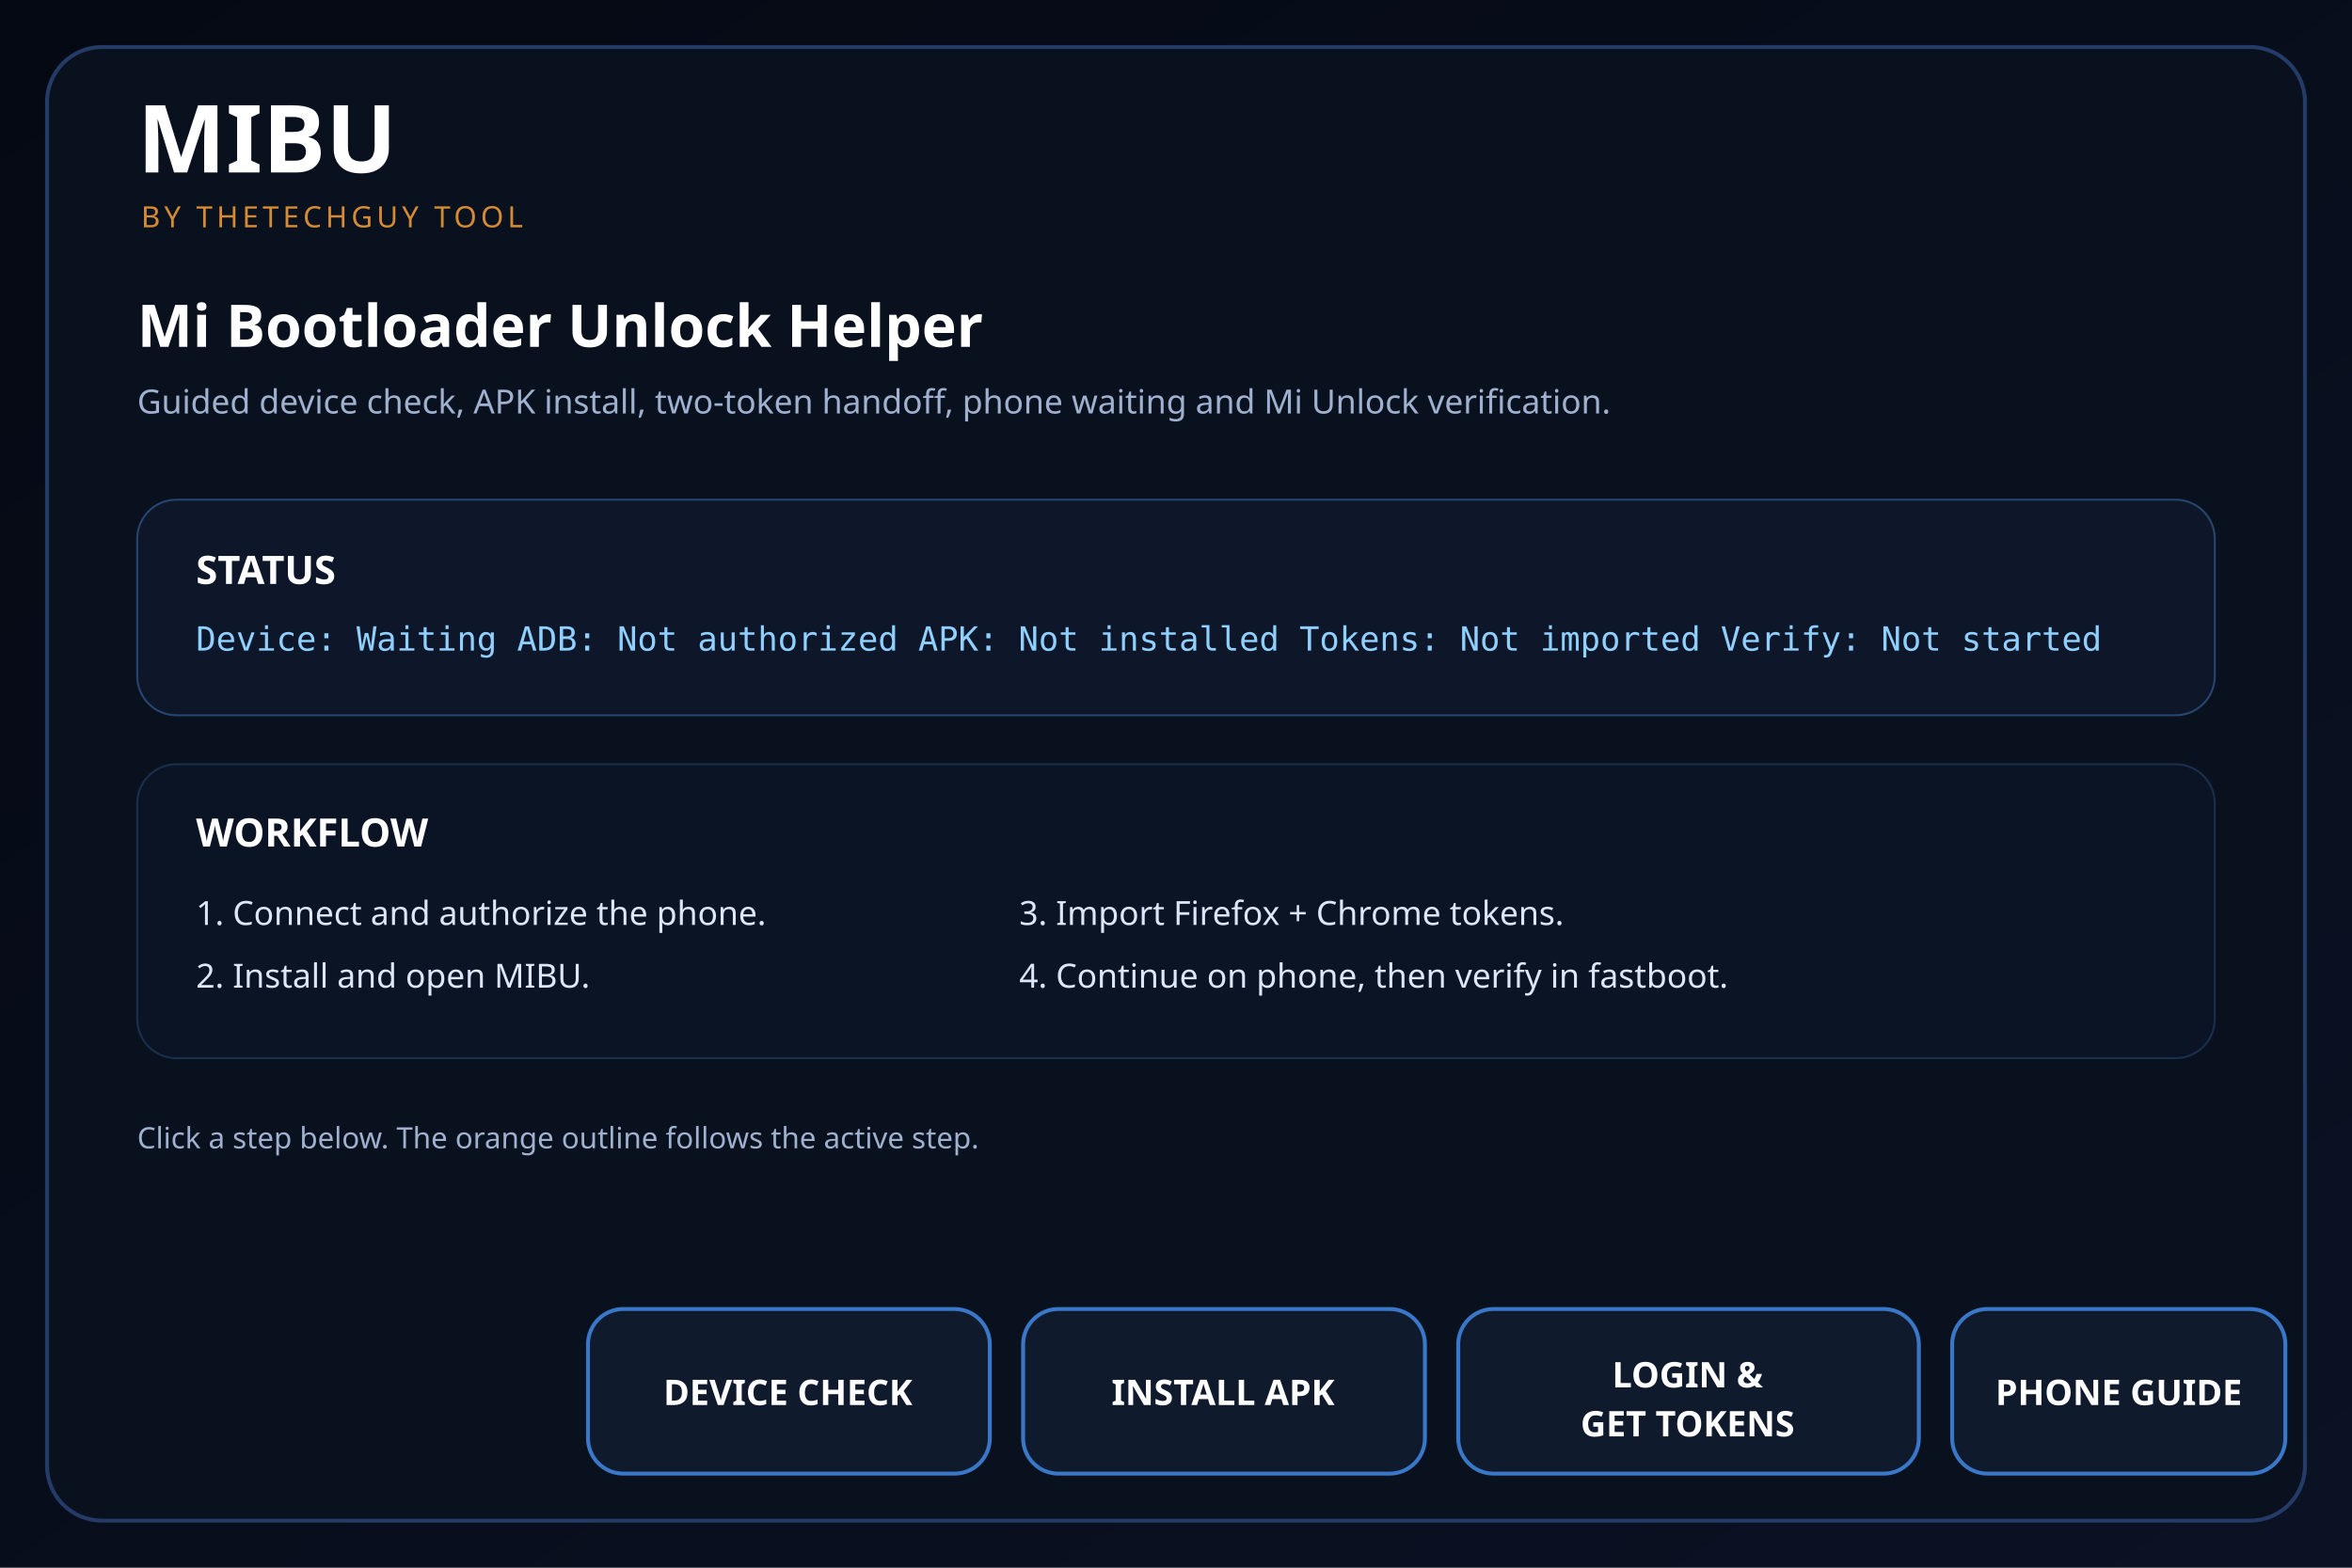
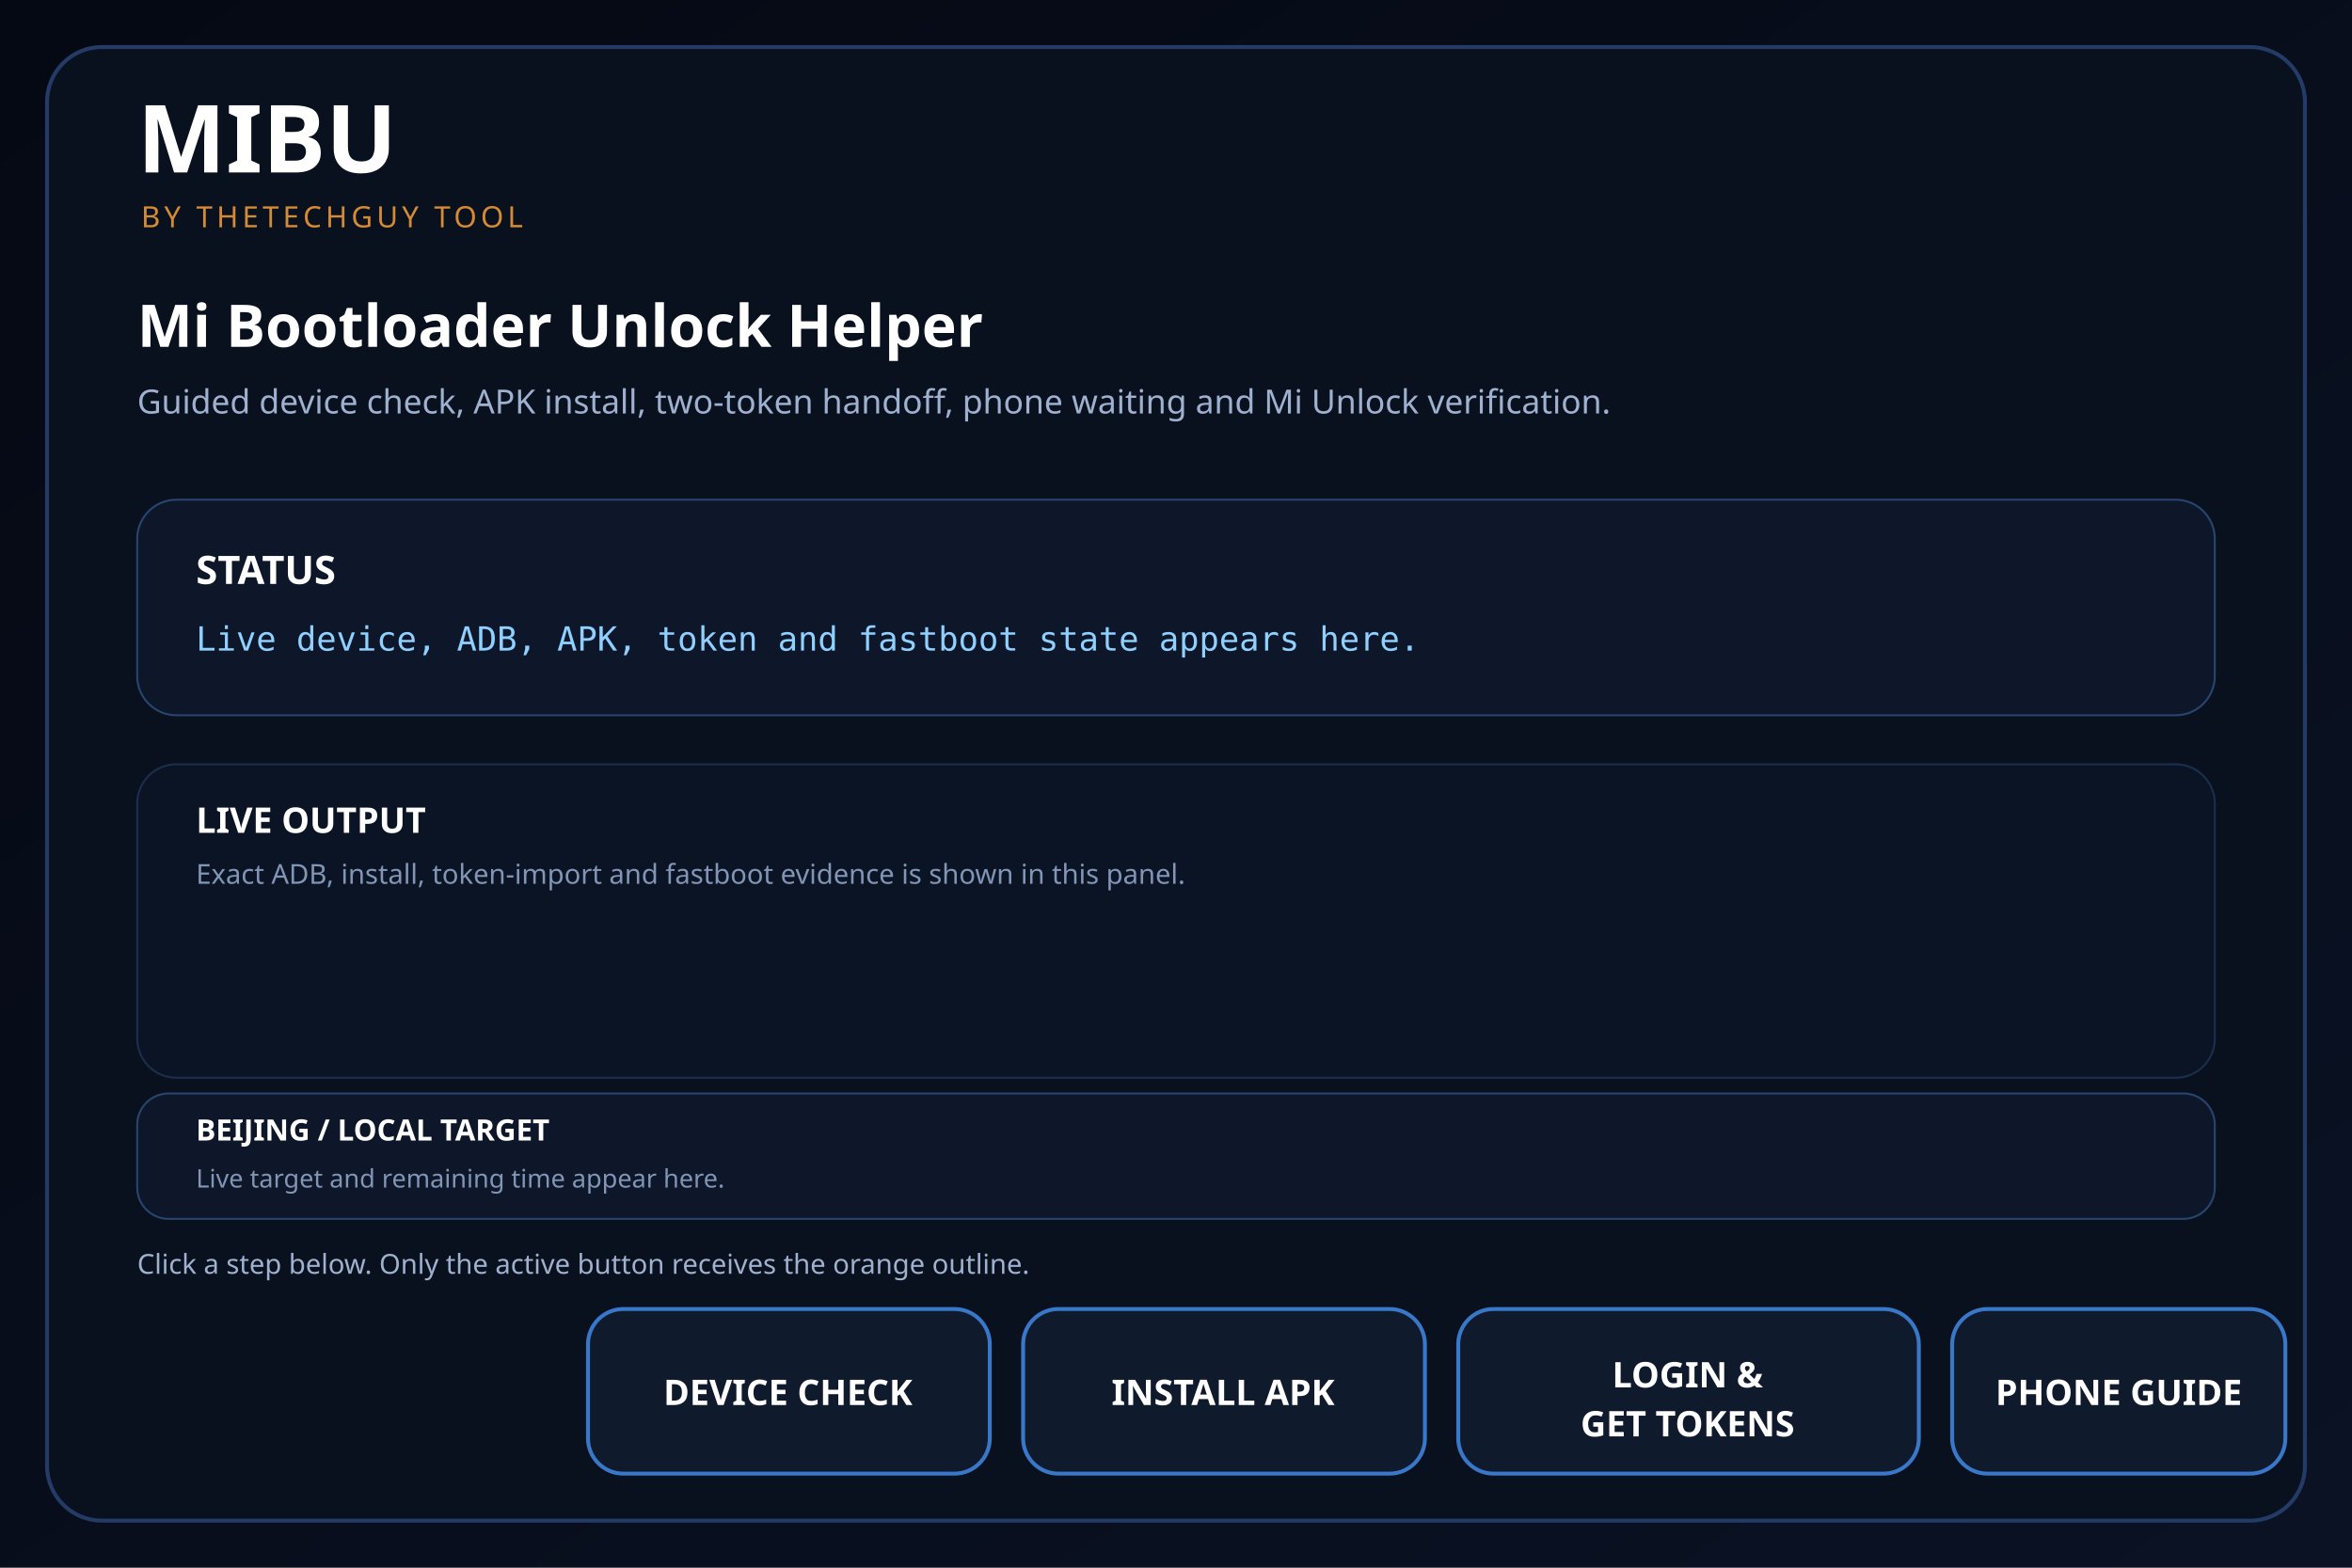
<svg xmlns="http://www.w3.org/2000/svg" width="1200" height="800" viewBox="0 0 1200 800">
  <defs>
    <linearGradient id="bg" x1="0" y1="0" x2="1" y2="1">
      <stop stop-color="#050913" />
      <stop offset="1" stop-color="#0a1224" />
    </linearGradient>
  </defs>
  <rect width="1200" height="800" fill="url(#bg)" />
  <rect x="24" y="24" width="1152" height="752" rx="28" fill="#09111f" stroke="#243b67" stroke-width="2" />
  <text x="70" y="88" fill="#fff" font-family="Segoe UI" font-size="48" font-weight="700">MIBU</text>
  <text x="72" y="116" fill="#d58a34" font-family="Segoe UI" font-size="15" letter-spacing="2">BY THETECHGUY TOOL</text>
  <text x="70" y="177" fill="#fff" font-family="Segoe UI" font-size="30" font-weight="700">Mi Bootloader Unlock Helper</text>
  <text x="70" y="211" fill="#9fb1cf" font-family="Segoe UI" font-size="17">Guided device check, APK install, two-token handoff, phone waiting and Mi Unlock verification.</text>
  <rect x="70" y="255" width="1060" height="110" rx="20" fill="#0d1729" stroke="#28456f" />
  <text x="100" y="298" fill="#fff" font-family="Segoe UI" font-size="20" font-weight="700">STATUS</text>
-   <text x="100" y="332" fill="#8fd0ff" font-family="Consolas" font-size="17">Device: Waiting   ADB: Not authorized   APK: Not installed   Tokens: Not imported   Verify: Not started</text>
-   <rect x="70" y="390" width="1060" height="150" rx="20" fill="#0b1425" stroke="#1c2e4d" />
-   <text x="100" y="432" fill="#fff" font-family="Segoe UI" font-size="20" font-weight="700">WORKFLOW</text>
-   <g font-family="Segoe UI" font-size="17" fill="#dce6f7">
-     <text x="100" y="472">1. Connect and authorize the phone.</text>
-     <text x="100" y="504">2. Install and open MIBU.</text>
-     <text x="520" y="472">3. Import Firefox + Chrome tokens.</text>
-     <text x="520" y="504">4. Continue on phone, then verify in fastboot.</text>
-   </g>
-   <text x="70" y="586" fill="#9fb1cf" font-family="Segoe UI" font-size="15">Click a step below. The orange outline follows the active step.</text>
+   <text x="100" y="332" fill="#8fd0ff" font-family="Consolas" font-size="17">Live device, ADB, APK, token and fastboot state appears here.</text>
+   <rect x="70" y="390" width="1060" height="160" rx="20" fill="#0b1425" stroke="#1c2e4d" />
+   <text x="100" y="425" fill="#fff" font-family="Segoe UI" font-size="18" font-weight="700">LIVE OUTPUT</text>
+   <text x="100" y="451" fill="#8295b5" font-family="Segoe UI" font-size="14">Exact ADB, install, token-import and fastboot evidence is shown in this panel.</text>
+   <rect x="70" y="558" width="1060" height="64" rx="16" fill="#0d1729" stroke="#28456f" />
+   <text x="100" y="582" fill="#fff" font-family="Segoe UI" font-size="15" font-weight="700">BEIJING / LOCAL TARGET</text>
+   <text x="100" y="606" fill="#8295b5" font-family="Segoe UI" font-size="13">Live target and remaining time appear here.</text>
+   <text x="70" y="650" fill="#9fb1cf" font-family="Segoe UI" font-size="14">Click a step below. Only the active button receives the orange outline.</text>
  <g font-family="Segoe UI" font-size="18" font-weight="700" text-anchor="middle">
    <rect x="300" y="668" width="205" height="84" rx="18" fill="#101a2d" stroke="#3978c9" stroke-width="2" />
    <text x="402" y="717" fill="#fff">DEVICE CHECK</text>
    <rect x="522" y="668" width="205" height="84" rx="18" fill="#101a2d" stroke="#3978c9" stroke-width="2" />
    <text x="624" y="717" fill="#fff">INSTALL APK</text>
    <rect x="744" y="668" width="235" height="84" rx="18" fill="#101a2d" stroke="#3978c9" stroke-width="2" />
    <text x="861" y="708" fill="#fff">LOGIN &amp;</text>
    <text x="861" y="733" fill="#fff">GET TOKENS</text>
    <rect x="996" y="668" width="170" height="84" rx="18" fill="#101a2d" stroke="#3978c9" stroke-width="2" />
    <text x="1081" y="717" fill="#fff">PHONE GUIDE</text>
  </g>
</svg>
